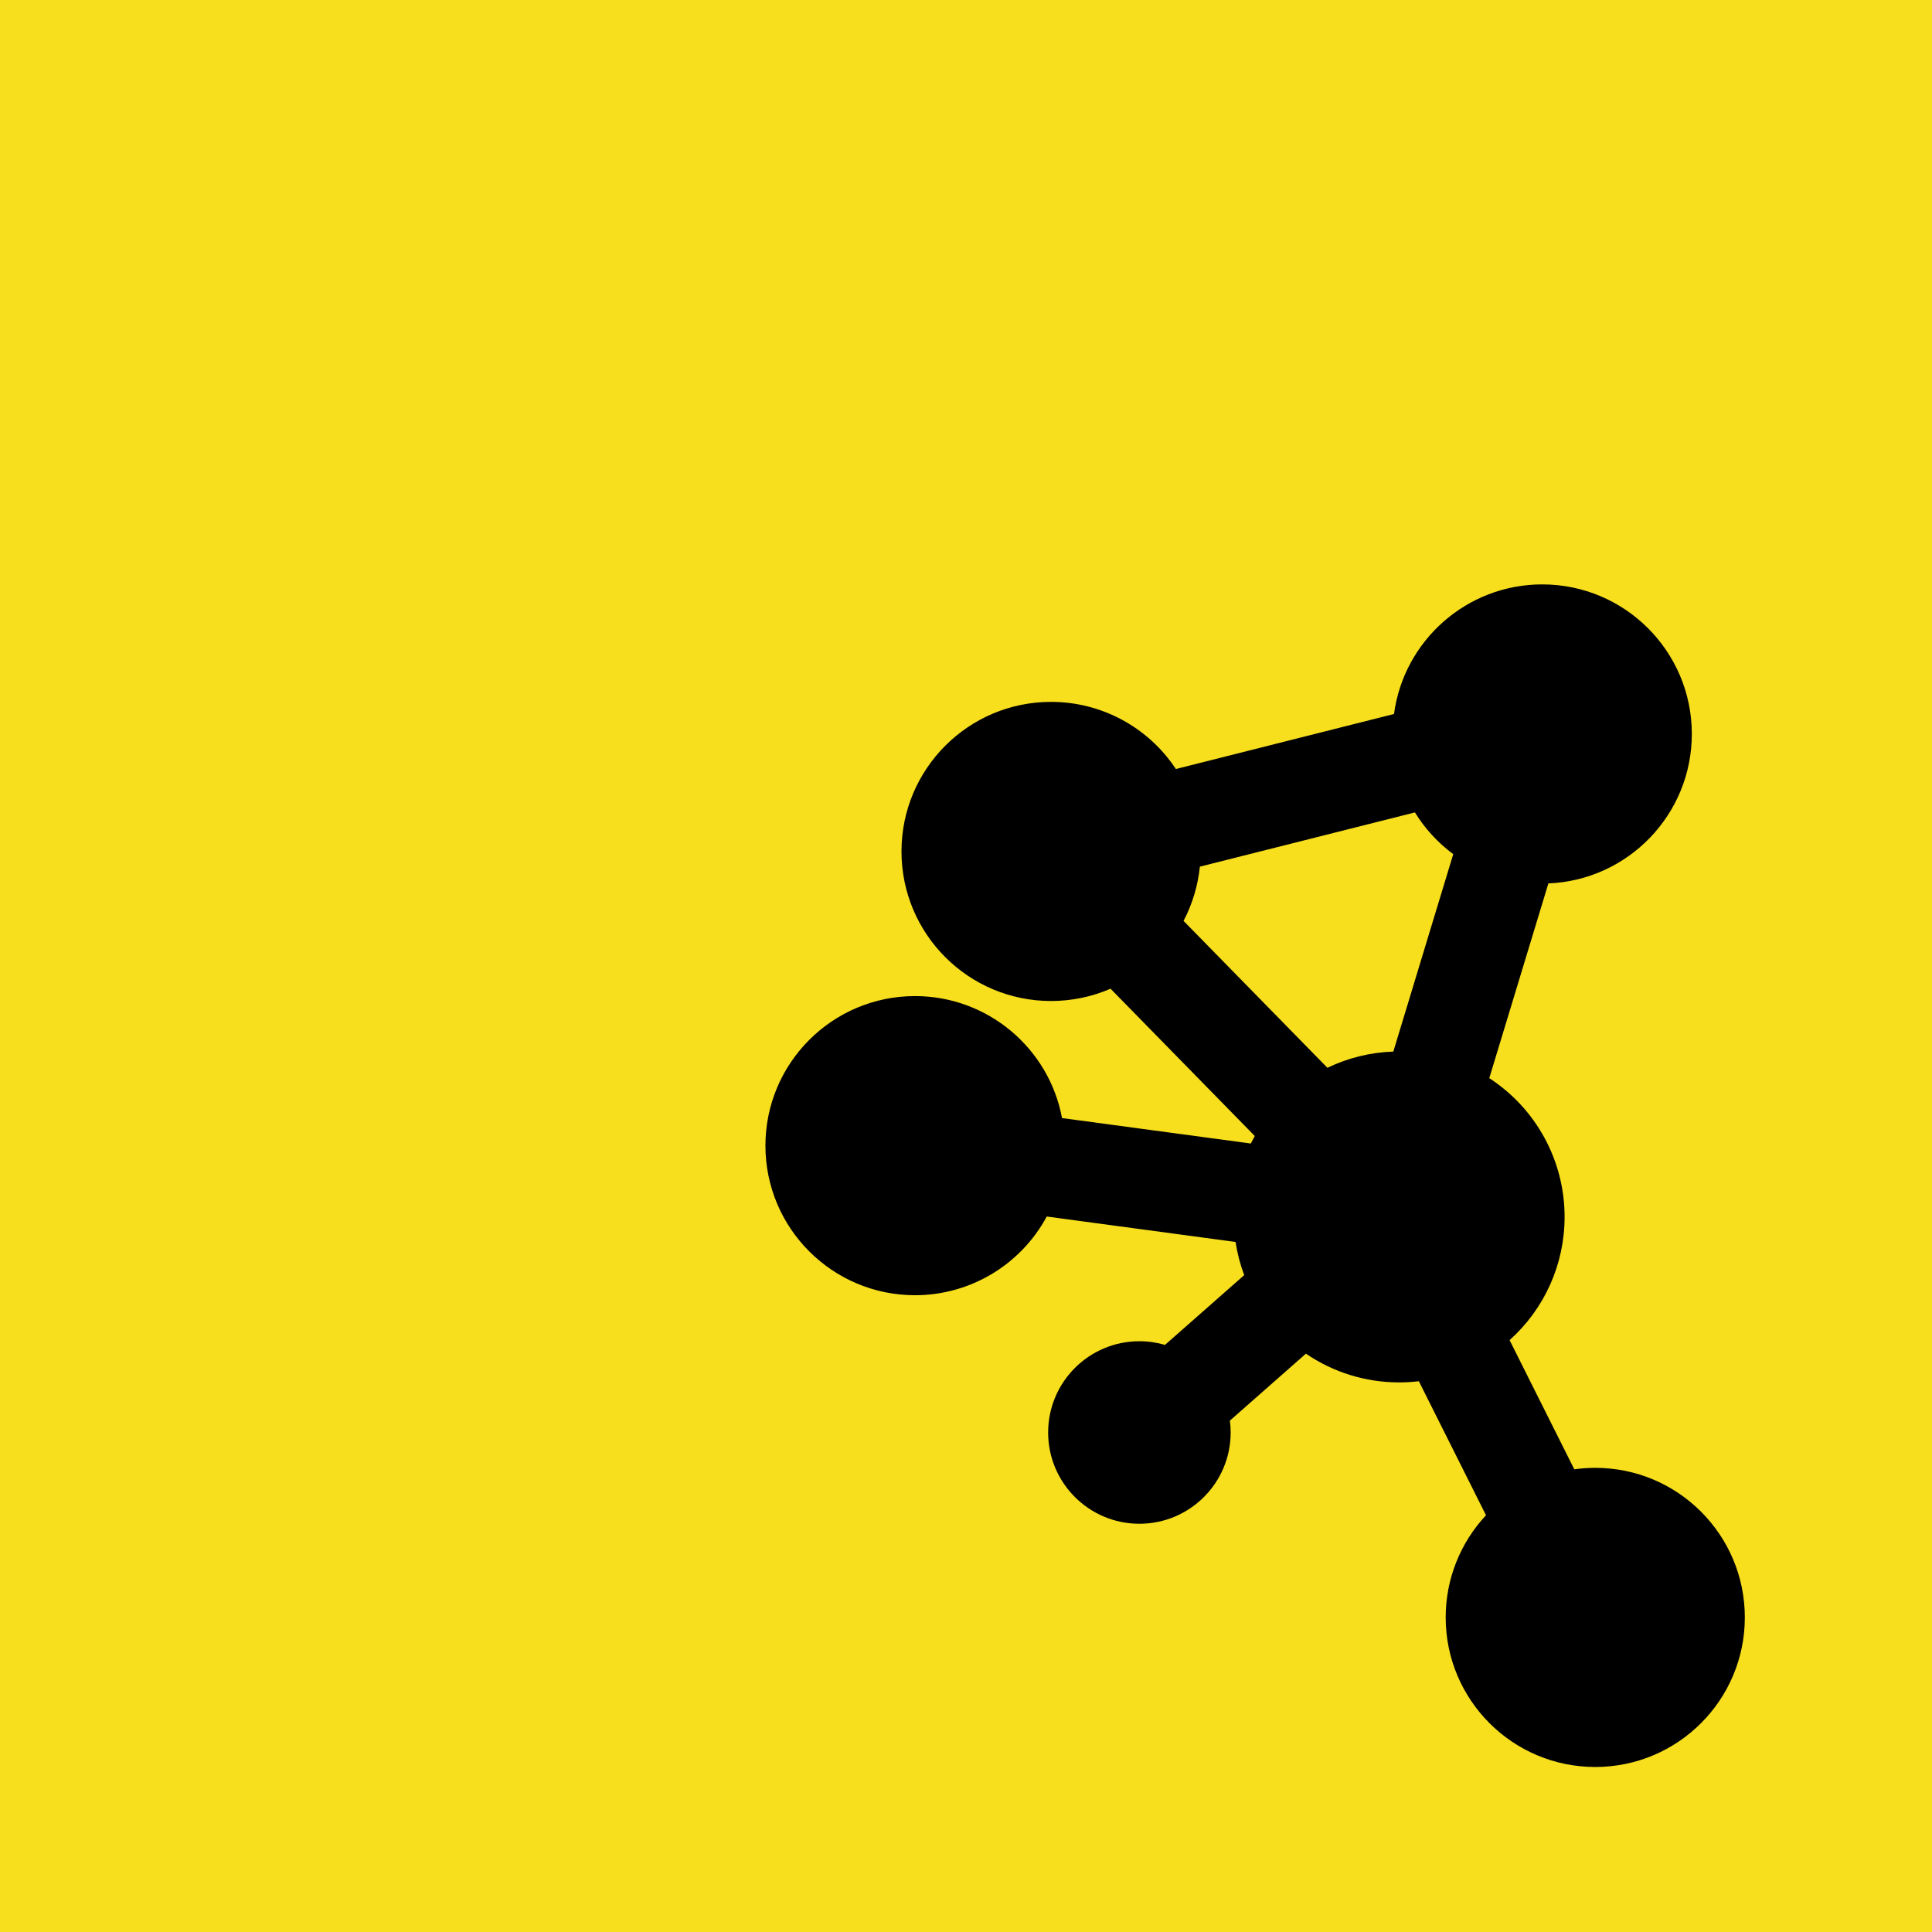
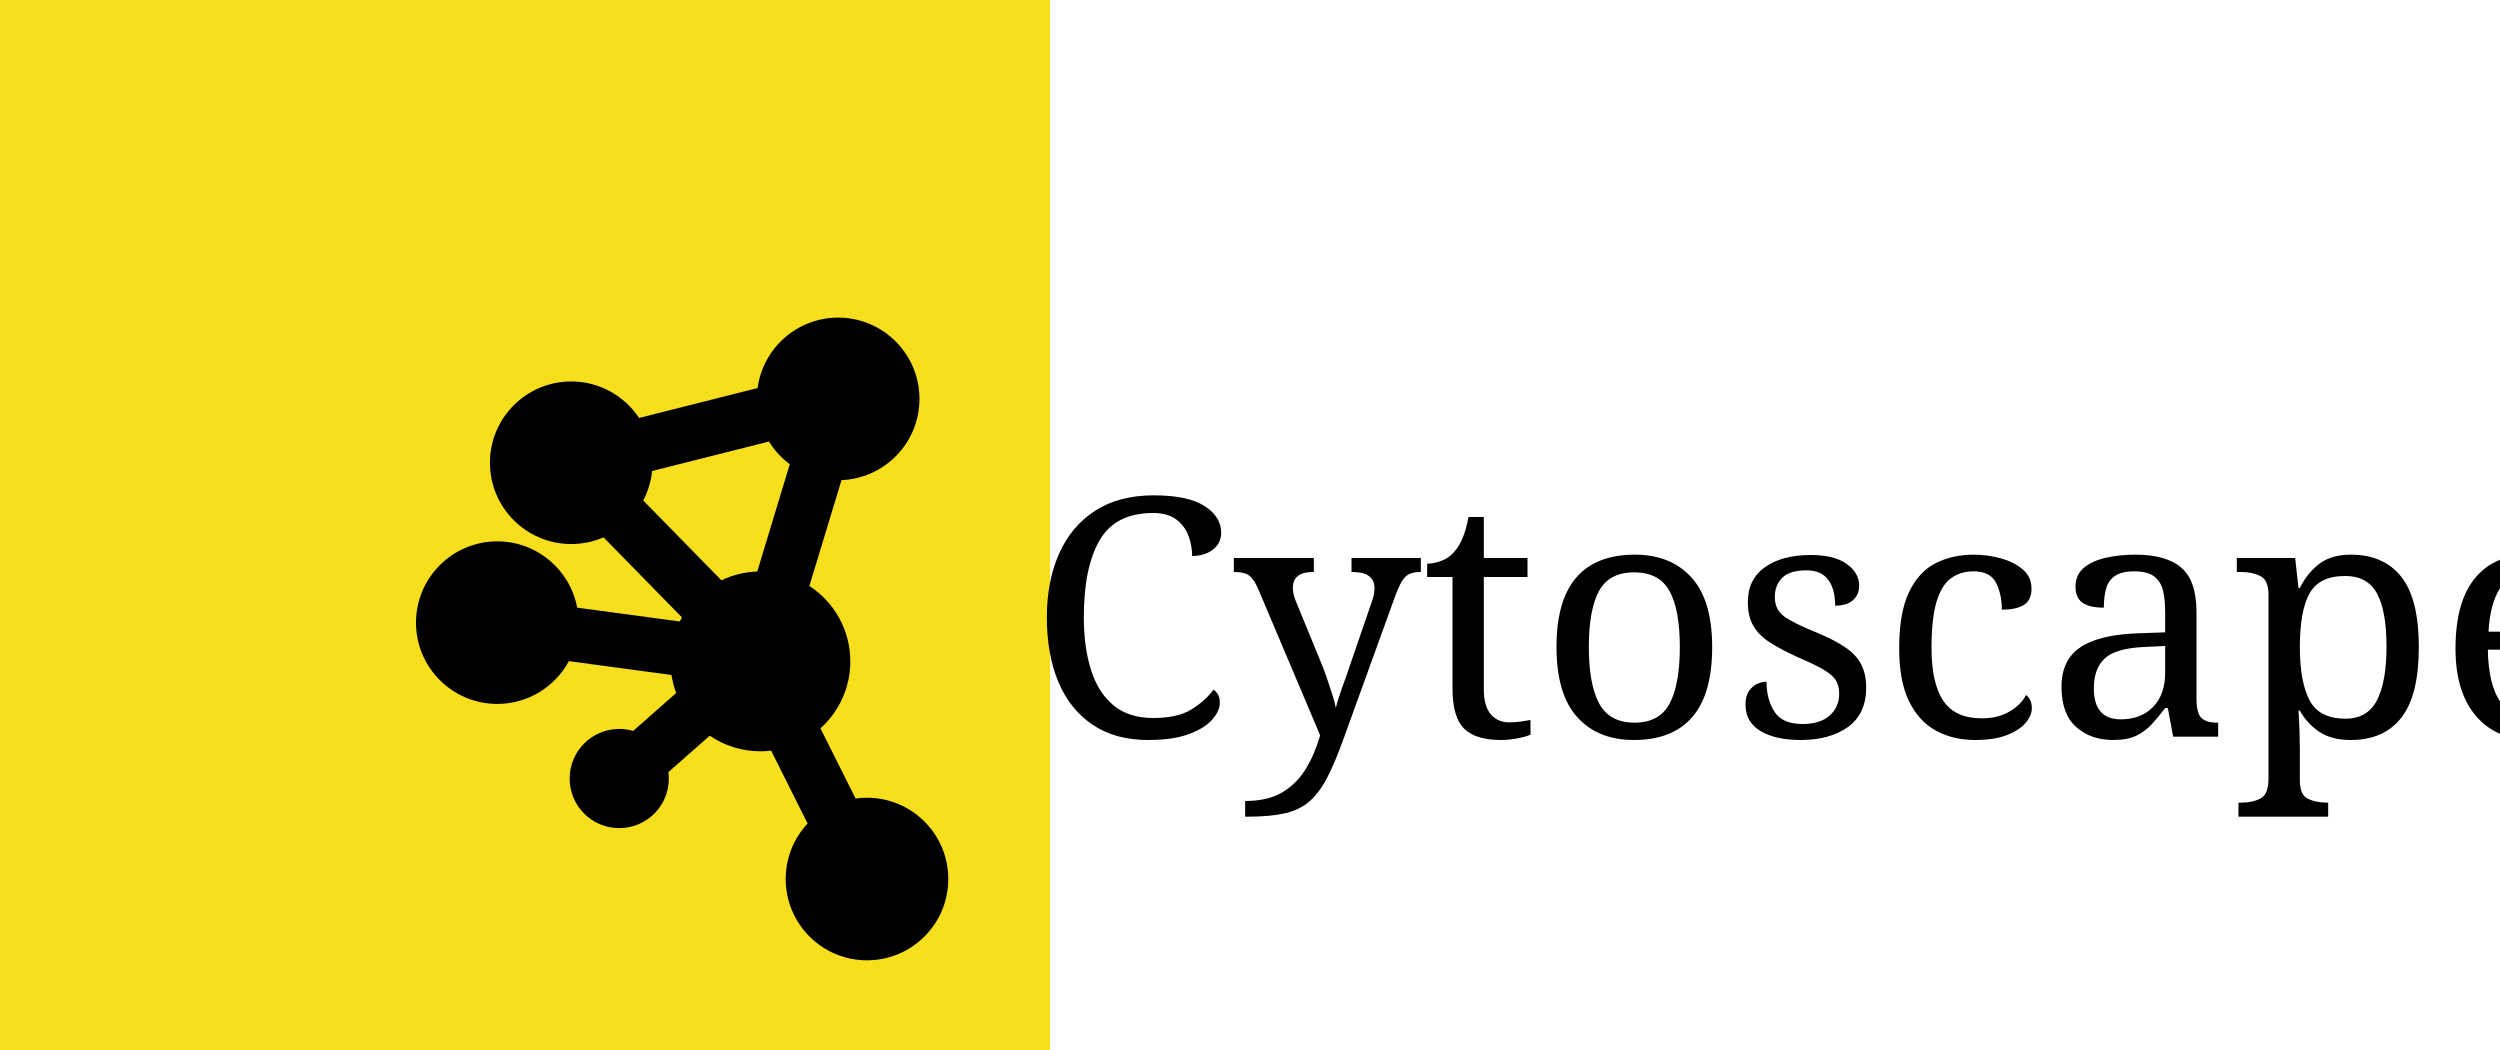
- <svg xmlns="http://www.w3.org/2000/svg" version="1.1" x="0" y="0" width="630" height="630" viewBox="0, 0, 630, 630">
-   <defs>
-     <clipPath id="Clip_1">
-       <path d="M211.883,187.846 L602.946,187.846 L602.946,578.909 L211.883,578.909 z" />
-     </clipPath>
-   </defs>
-   <g id="logo">
-     <path d="M0,0 L630,0 L630,630 L0,630 z" fill="#F7DF1E" id="background" />
-     <path d="M166.65,524.784 L214.863,495.607 C224.164,512.098 232.625,526.051 252.92,526.051 C272.374,526.051 284.639,518.441 284.639,488.841 L284.639,287.541 L343.842,287.541 L343.842,489.678 C343.842,550.998 307.899,578.909 255.458,578.909 C208.096,578.909 180.605,554.381 166.65,524.779" fill="#000000" id="j" display="none" />
-     <path d="M375,520.13 L423.206,492.219 C435.896,512.943 452.389,528.166 481.568,528.166 C506.099,528.166 521.741,515.901 521.741,498.985 C521.741,478.686 505.673,471.496 478.606,459.659 L463.809,453.311 C421.094,435.13 392.759,412.294 392.759,364.084 C392.759,319.68 426.59,285.846 479.454,285.846 C517.091,285.846 544.156,298.957 563.607,333.212 L517.511,362.814 C507.361,344.631 496.369,337.443 479.454,337.443 C462.115,337.443 451.119,348.438 451.119,362.814 C451.119,380.576 462.115,387.766 487.486,398.763 L502.286,405.105 C552.611,426.674 580.946,448.663 580.946,498.139 C580.946,551.426 539.08,580.604 482.836,580.604 C427.86,580.604 392.336,554.386 375,520.13" fill="#000000" id="s" display="none" />
-     <g clip-path="url(#Clip_1)" id="cytoscape-logo">
-       <path d="M520.194,478.644 C547.125,478.644 568.966,500.488 568.966,527.419 C568.966,554.347 547.125,576.191 520.194,576.191 C493.263,576.191 471.419,554.347 471.419,527.419 C471.419,514.948 476.154,503.102 484.568,494.111 L462.669,450.403 C460.537,450.657 458.39,450.784 456.239,450.784 C445.315,450.784 434.77,447.509 425.847,441.408 L401.05,463.246 C401.22,464.527 401.301,465.82 401.301,467.121 C401.301,483.549 387.976,496.878 371.545,496.878 C355.114,496.878 341.785,483.549 341.785,467.121 C341.785,450.686 355.114,437.358 371.545,437.358 C374.38,437.358 377.186,437.762 379.891,438.55 L405.72,415.803 C404.404,412.307 403.462,408.683 402.902,404.987 L341.328,396.693 C332.904,412.349 316.476,422.354 298.37,422.354 C271.442,422.354 249.598,400.51 249.598,373.582 C249.598,346.65 271.442,324.81 298.37,324.81 C322.065,324.81 342.071,341.805 346.314,364.587 L407.874,372.884 C408.285,372.056 408.715,371.242 409.168,370.437 L362.13,322.405 C356.026,325.051 349.44,326.416 342.736,326.416 C315.805,326.416 293.964,304.575 293.964,277.644 C293.964,250.716 315.805,228.872 342.736,228.872 C359.265,228.872 374.484,237.208 383.436,250.765 L454.567,232.825 C457.761,208.908 478.259,190.564 502.909,190.564 C529.837,190.564 551.681,212.408 551.681,239.336 C551.681,265.599 530.909,287.02 504.907,288.069 L485.634,351.571 C500.83,361.446 510.196,378.395 510.196,396.827 C510.196,412.297 503.61,426.828 492.256,437.002 L513.357,479.123 C515.619,478.804 517.903,478.644 520.194,478.644 z M454.346,342.903 L473.882,278.53 C468.893,274.832 464.647,270.207 461.381,264.921 L391.257,282.607 C390.628,288.799 388.829,294.789 385.939,300.29 L432.85,348.192 C439.56,344.959 446.863,343.16 454.346,342.903 z" fill="#000000" />
+ <svg xmlns="http://www.w3.org/2000/svg" width="1500" height="630" version="1.1">
+   <g class="layer">
+     <g id="logo" transform="matrix(1 0 0 1 0 0)">
+       <path d="m0,0l630,0l0,630l-630,0l0,-630z" fill="#F7DF1E" id="background" />
+       <path d="m166.65,524.78l48.21,-29.17c9.3,16.49 17.77,30.44 38.06,30.44c19.45,0 31.72,-7.61 31.72,-37.21l0,-201.3l59.2,0l0,202.14c0,61.32 -35.94,89.23 -88.38,89.23c-47.36,0 -74.86,-24.53 -88.81,-54.13" display="none" fill="#000000" id="j" />
+       <path d="m375,520.13l48.21,-27.91c12.69,20.72 29.18,35.95 58.36,35.95c24.53,0 40.17,-12.27 40.17,-29.18c0,-20.3 -16.07,-27.49 -43.13,-39.33l-14.8,-6.35c-42.72,-18.18 -71.05,-41.02 -71.05,-89.23c0,-44.4 33.83,-78.23 86.69,-78.23c37.64,0 64.71,13.11 84.16,47.36l-46.1,29.6c-10.15,-18.18 -21.14,-25.37 -38.06,-25.37c-17.33,0 -28.33,11 -28.33,25.37c0,17.77 11,24.96 36.37,35.95l14.8,6.35c50.32,21.56 78.66,43.55 78.66,93.03c0,53.29 -41.87,82.46 -98.11,82.46c-54.98,0 -90.5,-26.21 -107.84,-60.47" display="none" fill="#000000" id="s" />
+       <g clip-path="url(#Clip_1)" id="cytoscape-logo">
+         <path d="m520.19,478.64c26.94,0 48.78,21.85 48.78,48.78c0,26.93 -21.84,48.77 -48.78,48.77c-26.93,0 -48.77,-21.84 -48.77,-48.77c0,-12.47 4.73,-24.32 13.15,-33.31l-21.9,-43.71c-2.13,0.26 -4.28,0.38 -6.43,0.38c-10.93,0 -21.47,-3.27 -30.39,-9.37l-24.8,21.84c0.17,1.28 0.25,2.57 0.25,3.87c0,16.43 -13.32,29.76 -29.75,29.76c-16.44,0 -29.76,-13.33 -29.76,-29.76c0,-16.43 13.32,-29.76 29.76,-29.76c2.83,0 5.64,0.4 8.34,1.19l25.83,-22.75c-1.32,-3.49 -2.26,-7.12 -2.82,-10.81l-61.57,-8.3c-8.43,15.66 -24.85,25.66 -42.96,25.66c-26.93,0 -48.77,-21.84 -48.77,-48.77c0,-26.93 21.84,-48.77 48.77,-48.77c23.69,0 43.7,17 47.94,39.78l61.56,8.29c0.42,-0.82 0.84,-1.64 1.3,-2.44l-47.04,-48.04c-6.1,2.65 -12.69,4.02 -19.39,4.02c-26.93,0 -48.78,-21.85 -48.78,-48.78c0,-26.92 21.85,-48.77 48.78,-48.77c16.52,0 31.74,8.34 40.7,21.89l71.13,-17.94c3.19,-23.91 23.69,-42.26 48.34,-42.26c26.93,0 48.77,21.85 48.77,48.78c0,26.26 -20.77,47.68 -46.77,48.73l-19.28,63.5c15.2,9.88 24.57,26.82 24.57,45.26c0,15.47 -6.59,30 -17.94,40.17l21.1,42.12c2.26,-0.32 4.54,-0.48 6.83,-0.48zm-65.84,-135.74l19.53,-64.37c-4.99,-3.7 -9.23,-8.32 -12.5,-13.61l-70.12,17.69c-0.63,6.19 -2.43,12.18 -5.32,17.68l46.91,47.9c6.71,-3.23 14.01,-5.03 21.5,-5.29z" fill="#000000" id="svg_2" />
+       </g>
    </g>
+     <text fill="#000000" font-family="Serif" font-size="200" id="svg_4" stroke="#000000" stroke-width="0" text-anchor="middle" x="1093" xml:space="preserve" y="442">Cytoscape</text>
  </g>
</svg>
